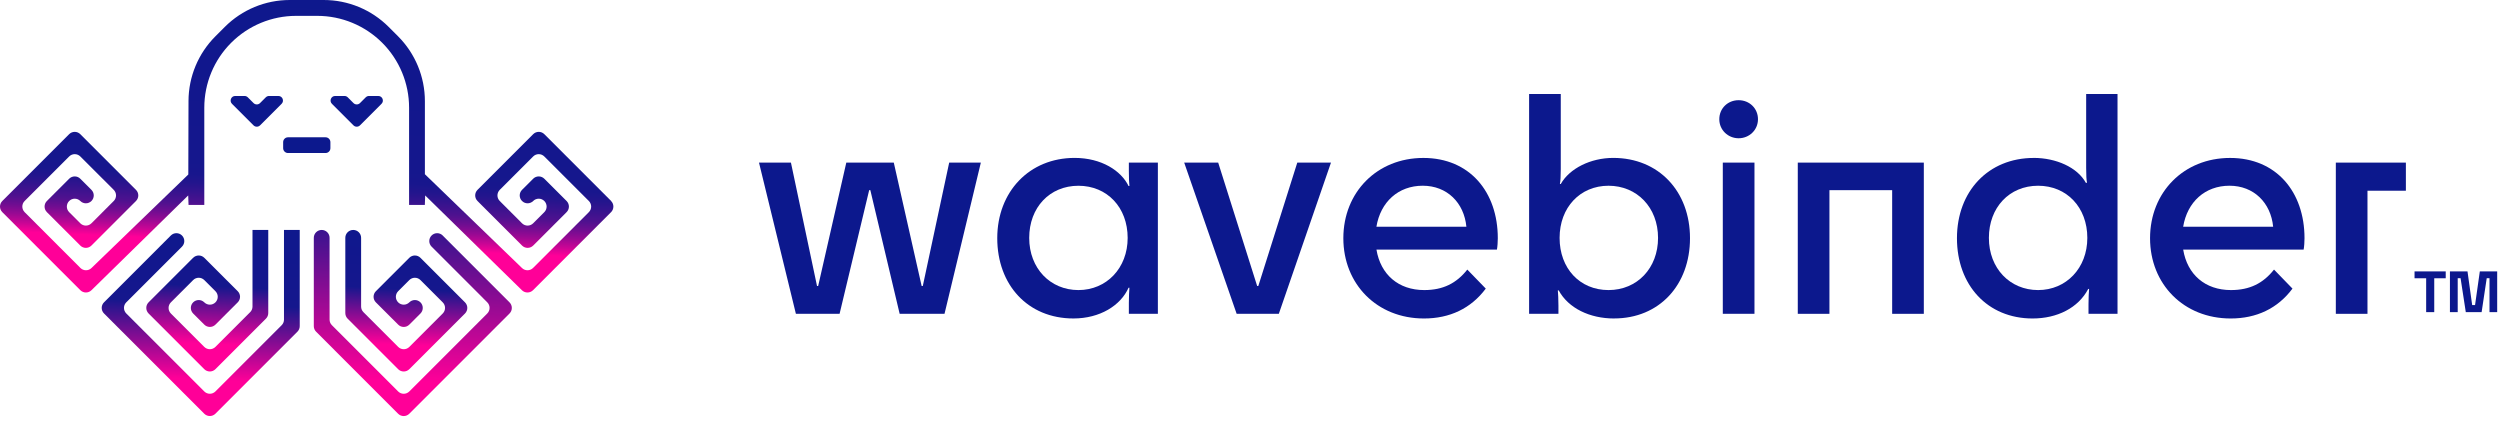
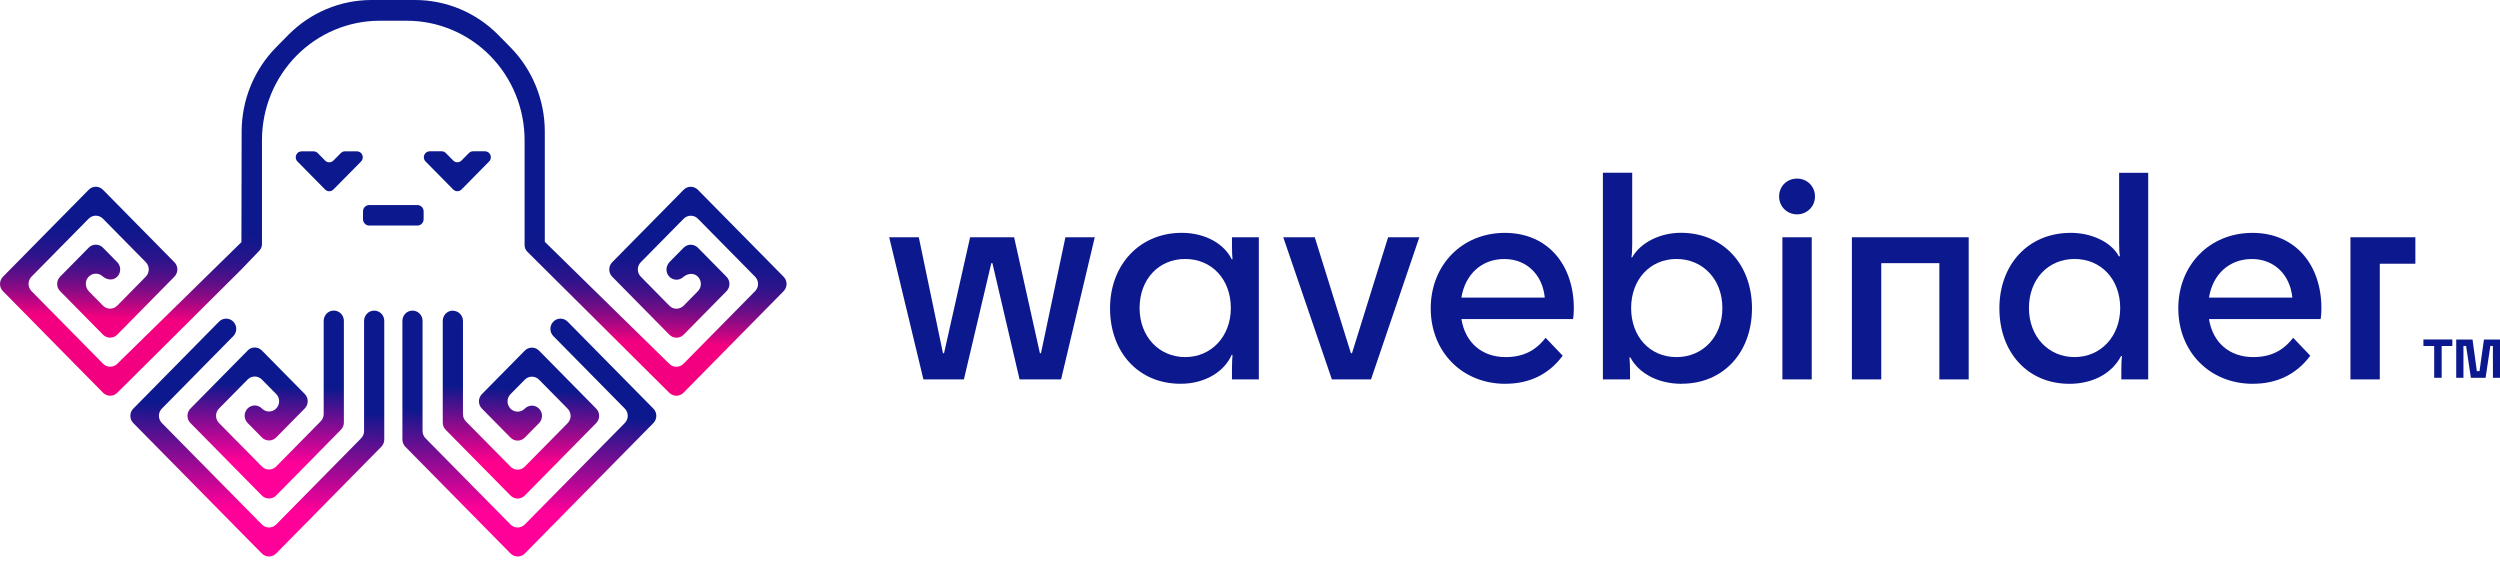
- <svg xmlns="http://www.w3.org/2000/svg" width="142" height="24" viewBox="0 0 142 24" fill="none">
-   <path d="M53.648 17.825H51.101L49.435 10.801H49.369L47.688 17.825H45.207L43.111 9.236H44.925L46.406 16.243H46.472L48.07 9.236H50.767L52.349 16.243H52.415L53.914 9.236H55.712L53.648 17.825Z" fill="#0C188D" />
-   <path d="M61.038 8.969C62.569 8.969 63.684 9.701 64.102 10.566H64.151C64.134 10.384 64.119 10.166 64.119 9.716V9.234H65.767V17.823H64.119V17.207C64.119 16.823 64.136 16.575 64.151 16.342H64.102C63.652 17.357 62.471 18.089 60.972 18.089C58.375 18.089 56.644 16.175 56.644 13.529C56.644 10.883 58.474 8.969 61.038 8.969ZM64.051 13.514C64.051 11.782 62.886 10.551 61.255 10.551C59.623 10.551 58.459 11.782 58.459 13.514C58.459 15.245 59.658 16.476 61.255 16.476C62.852 16.476 64.051 15.228 64.051 13.514Z" fill="#0C188D" />
-   <path d="M70.242 17.825L67.262 9.236H69.193L71.406 16.243H71.473L73.686 9.236H75.6L72.637 17.825H70.24H70.242Z" fill="#0C188D" />
-   <path d="M80.879 18.09C78.216 18.09 76.302 16.142 76.302 13.531C76.302 10.919 78.216 8.971 80.847 8.971C83.477 8.971 85.075 10.902 85.075 13.531C85.075 13.73 85.057 14.012 85.025 14.179H78.183C78.417 15.594 79.431 16.476 80.896 16.476C81.962 16.476 82.726 16.093 83.343 15.312L84.392 16.393C83.544 17.525 82.345 18.09 80.879 18.09ZM78.181 12.88H83.291C83.159 11.514 82.193 10.549 80.811 10.549C79.428 10.549 78.413 11.465 78.18 12.88H78.181Z" fill="#0C188D" />
-   <path d="M91.681 18.09C90.3 18.09 89.084 17.508 88.534 16.493H88.485C88.502 16.709 88.519 16.975 88.519 17.358V17.825H86.853V5.34H88.652V9.6C88.652 10.05 88.635 10.266 88.602 10.45H88.652C89.15 9.568 90.349 8.969 91.632 8.969C94.211 8.969 95.992 10.865 95.992 13.528C95.992 16.192 94.245 18.088 91.681 18.088V18.09ZM94.177 13.513C94.177 11.782 92.978 10.55 91.364 10.55C89.75 10.55 88.585 11.782 88.585 13.513C88.585 15.245 89.733 16.476 91.364 16.476C92.995 16.476 94.177 15.228 94.177 13.513Z" fill="#0C188D" />
-   <path d="M97.656 6.772C97.656 6.156 98.138 5.691 98.754 5.691C99.371 5.691 99.853 6.158 99.853 6.772C99.853 7.387 99.354 7.853 98.754 7.853C98.155 7.853 97.656 7.387 97.656 6.772ZM97.855 17.825V9.236H99.654V17.825H97.855Z" fill="#0C188D" />
-   <path d="M109.273 9.236V17.825H107.475V10.801H103.912V17.825H102.114V9.236H109.271H109.273Z" fill="#0C188D" />
-   <path d="M115.514 8.969C116.779 8.969 117.995 9.502 118.477 10.384H118.543C118.509 10.2 118.494 10.001 118.494 9.534V5.34H120.275V17.825H118.627V17.275C118.627 16.892 118.644 16.626 118.661 16.41H118.612C118.046 17.491 116.848 18.09 115.45 18.09C112.887 18.09 111.155 16.194 111.155 13.53C111.155 10.867 112.936 8.971 115.516 8.971L115.514 8.969ZM118.56 13.513C118.56 11.782 117.396 10.55 115.765 10.55C114.133 10.55 112.969 11.782 112.969 13.513C112.969 15.245 114.167 16.476 115.765 16.476C117.362 16.476 118.56 15.228 118.56 13.513Z" fill="#0C188D" />
-   <path d="M126.7 18.09C124.037 18.09 122.123 16.142 122.123 13.531C122.123 10.919 124.037 8.971 126.668 8.971C129.299 8.971 130.896 10.902 130.896 13.531C130.896 13.73 130.879 14.012 130.846 14.179H124.005C124.238 15.594 125.253 16.476 126.717 16.476C127.783 16.476 128.548 16.093 129.164 15.312L130.213 16.393C129.365 17.525 128.166 18.09 126.7 18.09ZM124.005 12.88H129.115C128.982 11.514 128.016 10.549 126.634 10.549C125.251 10.549 124.236 11.465 124.003 12.88H124.005Z" fill="#0C188D" />
-   <path d="M136.654 9.236V10.833H134.473V17.825H132.675V9.236H136.652H136.654Z" fill="#0C188D" />
-   <path d="M137.806 15.807H137.146V15.414H138.917V15.807H138.265V17.73H137.806V15.807ZM140.057 17.73L139.761 15.801H139.598V17.73H139.156V15.414H140.154L140.419 17.326H140.583L140.854 15.414H141.84V17.73H141.404V15.801H141.246L140.956 17.73H140.055H140.057Z" fill="#0C188D" />
-   <path d="M21.488 5.451H20.959C20.89 5.451 20.824 5.479 20.775 5.527L20.447 5.855C20.345 5.957 20.18 5.957 20.078 5.855L19.751 5.527C19.702 5.478 19.636 5.451 19.567 5.451H19.037C18.805 5.451 18.689 5.731 18.853 5.896L20.078 7.121C20.179 7.222 20.345 7.222 20.446 7.121L21.671 5.896C21.835 5.731 21.719 5.451 21.487 5.451H21.488Z" fill="#0C188D" />
-   <path d="M14.771 7.121L15.996 5.896C16.16 5.731 16.044 5.451 15.812 5.451H15.282C15.213 5.451 15.147 5.479 15.098 5.527L14.77 5.855C14.669 5.957 14.504 5.957 14.402 5.855L14.074 5.527C14.025 5.478 13.959 5.451 13.89 5.451H13.36C13.129 5.451 13.013 5.731 13.176 5.896L14.401 7.121C14.503 7.222 14.668 7.222 14.77 7.121H14.771Z" fill="#0C188D" />
-   <path d="M18.491 7.798H16.359C16.207 7.798 16.083 7.921 16.083 8.074V8.416C16.083 8.569 16.207 8.692 16.359 8.692H18.491C18.643 8.692 18.767 8.569 18.767 8.416V8.074C18.767 7.921 18.643 7.798 18.491 7.798Z" fill="#0C188D" />
-   <path d="M34.714 11.417L30.918 7.621C30.743 7.446 30.46 7.446 30.285 7.621L27.122 10.784C26.947 10.96 26.947 11.242 27.122 11.417L29.652 13.948C29.827 14.123 30.11 14.123 30.285 13.948L32.183 12.05C32.358 11.875 32.358 11.592 32.183 11.417L30.917 10.152C30.742 9.977 30.459 9.977 30.284 10.152L29.651 10.784C29.476 10.96 29.476 11.242 29.651 11.417C29.827 11.592 30.109 11.592 30.284 11.417C30.459 11.242 30.742 11.242 30.917 11.417C31.092 11.592 31.092 11.875 30.917 12.05L30.284 12.683C30.109 12.858 29.827 12.858 29.651 12.683L28.386 11.417C28.211 11.242 28.211 10.96 28.386 10.784L30.284 8.887C30.459 8.712 30.741 8.712 30.916 8.887L33.447 11.417C33.622 11.592 33.622 11.875 33.447 12.05L30.278 15.22C30.105 15.392 29.826 15.395 29.651 15.225L24.134 9.896V5.747C24.134 4.363 23.585 3.037 22.607 2.059L22.076 1.528C21.097 0.549 19.771 0 18.387 0H16.458C15.075 0 13.748 0.549 12.77 1.528L12.234 2.064C11.259 3.038 10.71 4.359 10.707 5.738L10.696 9.911L5.195 15.225C5.02 15.394 4.741 15.392 4.568 15.22L1.399 12.05C1.224 11.875 1.224 11.592 1.399 11.417L3.929 8.887C4.104 8.712 4.387 8.712 4.562 8.887L6.46 10.784C6.635 10.96 6.635 11.242 6.46 11.417L5.194 12.683C5.019 12.858 4.736 12.858 4.561 12.683L3.928 12.05C3.753 11.875 3.753 11.592 3.928 11.417C4.104 11.242 4.386 11.242 4.561 11.417C4.736 11.592 5.019 11.592 5.194 11.417C5.369 11.242 5.369 10.96 5.194 10.784L4.561 10.152C4.386 9.977 4.104 9.977 3.928 10.152L2.663 11.417C2.488 11.592 2.488 11.875 2.663 12.05L4.561 13.948C4.736 14.123 5.018 14.123 5.193 13.948L7.724 11.417C7.899 11.242 7.899 10.96 7.724 10.784L4.561 7.621C4.385 7.446 4.103 7.446 3.928 7.621L0.131 11.417C-0.044 11.592 -0.044 11.875 0.131 12.05L4.564 16.483C4.737 16.656 5.018 16.658 5.193 16.486L10.69 11.101L10.709 11.639H11.604V6.117C11.604 4.734 12.153 3.407 13.131 2.429C14.109 1.451 15.436 0.901 16.819 0.901H18.021C19.404 0.901 20.73 1.451 21.709 2.429C22.687 3.407 23.236 4.734 23.236 6.117V11.639H24.131L24.15 11.101L29.646 16.486C29.822 16.658 30.102 16.656 30.276 16.483L34.709 12.05C34.884 11.875 34.884 11.592 34.709 11.417H34.714Z" fill="url(#paint0_linear_335_570)" />
-   <path d="M20.062 13.061C19.815 13.061 19.614 13.261 19.614 13.508V17.784C19.614 17.902 19.662 18.017 19.745 18.1L22.615 20.97C22.79 21.145 23.073 21.145 23.248 20.97L26.412 17.807C26.587 17.631 26.587 17.349 26.412 17.174L23.881 14.643C23.706 14.468 23.423 14.468 23.248 14.643L21.35 16.541C21.175 16.716 21.175 16.999 21.35 17.174L22.616 18.439C22.791 18.615 23.074 18.615 23.249 18.439L23.882 17.807C24.057 17.631 24.057 17.349 23.882 17.174C23.707 16.999 23.424 16.999 23.249 17.174C23.074 17.349 22.791 17.349 22.616 17.174C22.441 16.999 22.441 16.716 22.616 16.541L23.249 15.908C23.424 15.733 23.707 15.733 23.882 15.908L25.147 17.174C25.323 17.349 25.323 17.631 25.147 17.807L23.25 19.704C23.075 19.88 22.792 19.88 22.617 19.704L20.642 17.729C20.557 17.645 20.511 17.532 20.511 17.413V13.508C20.511 13.261 20.311 13.061 20.063 13.061H20.062Z" fill="url(#paint1_linear_335_570)" />
-   <path d="M25.147 13.377C24.972 13.201 24.689 13.201 24.514 13.377C24.339 13.552 24.339 13.834 24.514 14.009L27.677 17.173C27.852 17.348 27.852 17.631 27.677 17.806L23.248 22.235C23.073 22.41 22.79 22.41 22.615 22.235L18.851 18.47C18.766 18.386 18.72 18.273 18.72 18.154V13.508C18.72 13.261 18.52 13.061 18.272 13.061C18.025 13.061 17.824 13.261 17.824 13.508V18.525C17.824 18.644 17.871 18.758 17.955 18.841L22.614 23.501C22.79 23.676 23.072 23.676 23.247 23.501L28.941 17.807C29.116 17.631 29.116 17.349 28.941 17.174L25.145 13.377L25.147 13.377Z" fill="url(#paint2_linear_335_570)" />
-   <path d="M10.97 14.642L8.44 17.173C8.265 17.348 8.265 17.631 8.44 17.806L11.603 20.969C11.778 21.144 12.061 21.144 12.236 20.969L15.106 18.099C15.19 18.015 15.237 17.902 15.237 17.783V13.06H14.342V17.413C14.342 17.531 14.296 17.646 14.211 17.729L12.236 19.704C12.061 19.879 11.778 19.879 11.603 19.704L9.706 17.807C9.531 17.631 9.531 17.349 9.706 17.174L10.971 15.908C11.146 15.733 11.429 15.733 11.604 15.908L12.237 16.541C12.412 16.716 12.412 16.999 12.237 17.174C12.062 17.349 11.779 17.349 11.604 17.174C11.429 16.999 11.146 16.999 10.971 17.174C10.796 17.349 10.796 17.631 10.971 17.807L11.604 18.439C11.779 18.614 12.062 18.614 12.237 18.439L13.503 17.174C13.678 16.999 13.678 16.716 13.503 16.541L11.604 14.643C11.429 14.468 11.146 14.468 10.971 14.643L10.97 14.642Z" fill="url(#paint3_linear_335_570)" />
-   <path d="M16.131 18.154C16.131 18.272 16.084 18.386 16 18.47L12.236 22.234C12.06 22.409 11.778 22.409 11.603 22.234L7.173 17.805C6.998 17.63 6.998 17.347 7.173 17.172L10.337 14.009C10.512 13.834 10.512 13.551 10.337 13.376C10.162 13.201 9.879 13.201 9.704 13.376L5.908 17.172C5.733 17.347 5.733 17.63 5.908 17.805L11.602 23.499C11.777 23.674 12.059 23.674 12.235 23.499L16.894 18.84C16.978 18.756 17.025 18.642 17.025 18.524V13.06H16.13V18.154H16.131Z" fill="url(#paint4_linear_335_570)" />
+ <svg xmlns="http://www.w3.org/2000/svg" width="122" height="28" viewBox="0 0 122 28" fill="none">
+   <path d="M51.783 18.515H49.755L48.429 12.842H48.376L47.038 18.515H45.063L43.393 11.578H44.837L46.017 17.237H46.069L47.342 11.578H49.489L50.747 17.237H50.8L51.992 11.578H53.424L51.781 18.515H51.783Z" fill="#0C188D" />
+   <path d="M57.667 11.362C58.887 11.362 59.774 11.954 60.106 12.653H60.146C60.133 12.505 60.12 12.331 60.12 11.967V11.577H61.431V18.514H60.12V18.016C60.12 17.707 60.133 17.506 60.146 17.317H60.106C59.748 18.136 58.807 18.728 57.615 18.728C55.547 18.728 54.17 17.182 54.17 15.045C54.17 12.909 55.627 11.362 57.669 11.362H57.667ZM60.065 15.032C60.065 13.634 59.137 12.638 57.839 12.638C56.541 12.638 55.612 13.634 55.612 15.032C55.612 16.431 56.566 17.426 57.839 17.426C59.112 17.426 60.065 16.418 60.065 15.032Z" fill="#0C188D" />
+   <path d="M64.996 18.515L62.623 11.578H64.16L65.924 17.237H65.977L67.74 11.578H69.264L66.905 18.515H64.997H64.996Z" fill="#0C188D" />
+   <path d="M73.463 18.73C71.342 18.73 69.819 17.158 69.819 15.047C69.819 12.936 71.344 11.364 73.437 11.364C75.531 11.364 76.803 12.923 76.803 15.047C76.803 15.208 76.791 15.437 76.763 15.57H71.317C71.502 16.714 72.31 17.426 73.477 17.426C74.325 17.426 74.934 17.117 75.425 16.484L76.26 17.358C75.584 18.271 74.63 18.728 73.465 18.728L73.463 18.73ZM71.317 14.522H75.385C75.279 13.419 74.51 12.64 73.41 12.64C72.31 12.64 71.501 13.38 71.317 14.522Z" fill="#0C188D" />
+   <path d="M82.065 18.73C80.965 18.73 79.997 18.26 79.559 17.439H79.519C79.532 17.613 79.546 17.829 79.546 18.138V18.514H78.221V8.43H79.652V11.871C79.652 12.233 79.639 12.409 79.612 12.557H79.652C80.05 11.845 81.003 11.36 82.025 11.36C84.078 11.36 85.497 12.892 85.497 15.043C85.497 17.195 84.105 18.726 82.065 18.726V18.73ZM84.052 15.032C84.052 13.634 83.099 12.638 81.813 12.638C80.528 12.638 79.599 13.634 79.599 15.032C79.599 16.431 80.513 17.426 81.813 17.426C83.113 17.426 84.052 16.418 84.052 15.032Z" fill="#0C188D" />
+   <path d="M86.82 9.588C86.82 9.09 87.205 8.715 87.696 8.715C88.186 8.715 88.571 9.09 88.571 9.588C88.571 10.086 88.173 10.461 87.696 10.461C87.218 10.461 86.82 10.086 86.82 9.588ZM86.981 18.516V11.579H88.412V18.516H86.981Z" fill="#0C188D" />
+   <path d="M96.072 11.578V18.515H94.64V12.842H91.805V18.515H90.373V11.578H96.072Z" fill="#0C188D" />
+   <path d="M101.041 11.362C102.047 11.362 103.015 11.793 103.4 12.505H103.453C103.426 12.357 103.413 12.196 103.413 11.819V8.432H104.832V18.515H103.521V18.072C103.521 17.763 103.533 17.548 103.548 17.372H103.508C103.057 18.245 102.104 18.73 100.989 18.73C98.949 18.73 97.57 17.198 97.57 15.047C97.57 12.896 98.989 11.364 101.042 11.364L101.041 11.362ZM103.466 15.032C103.466 13.634 102.538 12.638 101.239 12.638C99.941 12.638 99.013 13.634 99.013 15.032C99.013 16.431 99.966 17.426 101.239 17.426C102.512 17.426 103.466 16.418 103.466 15.032Z" fill="#0C188D" />
+   <path d="M109.944 18.73C107.823 18.73 106.301 17.158 106.301 15.047C106.301 12.936 107.825 11.364 109.919 11.364C112.012 11.364 113.285 12.923 113.285 15.047C113.285 15.208 113.272 15.437 113.245 15.57H107.798C107.984 16.714 108.792 17.426 109.959 17.426C110.807 17.426 111.416 17.117 111.906 16.484L112.742 17.358C112.065 18.271 111.111 18.728 109.946 18.728L109.944 18.73ZM107.798 14.522H111.866C111.76 13.419 110.991 12.64 109.891 12.64C108.792 12.64 107.982 13.38 107.798 14.522Z" fill="#0C188D" />
+   <path d="M117.87 11.578V12.87H116.134V18.515H114.702V11.578H117.87Z" fill="#0C188D" />
+   <path d="M118.788 16.884H118.263V16.566H119.674V16.884H119.154V18.438H118.788V16.884ZM120.58 18.438L120.345 16.88H120.216V18.438H119.864V16.568H120.659L120.87 18.112H121L121.217 16.568H122.001V18.438H121.654V16.88H121.529L121.297 18.438H120.58Z" fill="#0C188D" />
+   <path d="M23.668 7.383H23.085C23.008 7.383 22.935 7.414 22.883 7.468L22.521 7.834C22.41 7.947 22.228 7.947 22.117 7.834L21.756 7.468C21.703 7.414 21.63 7.383 21.553 7.383H20.97C20.714 7.383 20.587 7.696 20.767 7.879L22.117 9.248C22.228 9.36 22.41 9.36 22.521 9.248L23.871 7.879C24.051 7.696 23.924 7.383 23.668 7.383Z" fill="#0C188D" />
+   <path d="M16.27 9.249L17.62 7.881C17.8 7.697 17.673 7.385 17.418 7.385H16.834C16.757 7.385 16.684 7.416 16.631 7.47L16.27 7.836C16.159 7.949 15.977 7.949 15.866 7.836L15.505 7.47C15.452 7.416 15.377 7.385 15.302 7.385H14.719C14.463 7.385 14.336 7.697 14.516 7.881L15.866 9.249C15.977 9.362 16.159 9.362 16.27 9.249Z" fill="#0C188D" />
+   <path d="M20.368 10.006H18.019C17.851 10.006 17.715 10.144 17.715 10.315V10.698C17.715 10.868 17.851 11.007 18.019 11.007H20.368C20.536 11.007 20.673 10.868 20.673 10.698V10.315C20.673 10.144 20.536 10.006 20.368 10.006Z" fill="#0C188D" />
+   <path d="M38.241 13.506L34.057 9.262C33.864 9.066 33.552 9.066 33.361 9.262L29.876 12.797C29.683 12.994 29.683 13.31 29.876 13.504L32.664 16.333C32.858 16.529 33.169 16.529 33.361 16.333L35.453 14.211C35.646 14.015 35.646 13.698 35.453 13.504L34.057 12.089C33.864 11.893 33.552 11.893 33.361 12.089L32.681 12.779C32.496 12.966 32.467 13.269 32.635 13.471C32.817 13.689 33.135 13.708 33.339 13.524C33.532 13.351 33.819 13.303 34.019 13.467C34.249 13.658 34.264 14.002 34.057 14.211L33.361 14.918C33.168 15.114 32.856 15.114 32.664 14.918L31.271 13.502C31.078 13.306 31.078 12.99 31.271 12.796L33.363 10.674C33.556 10.478 33.868 10.478 34.059 10.674L36.847 13.502C37.041 13.698 37.041 14.015 36.847 14.209L33.355 17.752C33.166 17.944 32.858 17.948 32.664 17.757L26.586 11.8V6.423C26.586 4.876 25.981 3.395 24.903 2.301L24.318 1.707C23.24 0.614 21.779 0 20.255 0H18.129C16.604 0 15.144 0.614 14.066 1.707L13.475 2.307C12.401 3.396 11.796 4.873 11.792 6.414L11.781 11.817L5.721 17.755C5.528 17.944 5.22 17.942 5.03 17.75L1.538 14.207C1.345 14.011 1.345 13.695 1.538 13.501L4.326 10.672C4.52 10.476 4.831 10.476 5.023 10.672L7.115 12.794C7.308 12.99 7.308 13.306 7.115 13.501L5.721 14.916C5.528 15.112 5.216 15.112 5.025 14.916L4.345 14.226C4.16 14.039 4.131 13.735 4.299 13.534C4.481 13.316 4.799 13.297 5.003 13.48C5.196 13.654 5.482 13.702 5.683 13.537C5.913 13.347 5.927 13.003 5.721 12.794L5.025 12.087C4.831 11.891 4.52 11.891 4.328 12.087L2.933 13.502C2.74 13.698 2.74 14.015 2.933 14.209L5.025 16.331C5.218 16.527 5.53 16.527 5.721 16.331L8.51 13.502C8.703 13.306 8.703 12.99 8.51 12.796L5.025 9.261C4.831 9.064 4.52 9.064 4.328 9.261L0.145 13.504C-0.048 13.7 -0.048 14.017 0.145 14.211L5.028 19.165C5.22 19.359 5.528 19.361 5.721 19.169L11.777 13.151L12.658 12.232C12.738 12.146 12.784 12.034 12.784 11.917V6.841C12.784 5.294 13.389 3.813 14.467 2.719C15.545 1.626 17.006 1.012 18.53 1.012H19.854C21.378 1.012 22.839 1.626 23.917 2.719C24.994 3.813 25.6 5.294 25.6 6.841V11.961C25.6 12.084 25.647 12.198 25.733 12.283L26.606 13.151L32.662 19.169C32.856 19.361 33.164 19.359 33.355 19.165L38.239 14.211C38.432 14.015 38.432 13.698 38.239 13.504L38.241 13.506Z" fill="url(#paint0_linear_459_489)" />
+   <path d="M22.099 15.158C21.827 15.158 21.606 15.382 21.606 15.658V20.621C21.606 20.754 21.657 20.88 21.75 20.974L24.913 24.182C25.106 24.378 25.418 24.378 25.609 24.182L29.094 20.647C29.287 20.451 29.287 20.134 29.094 19.94L26.306 17.111C26.112 16.915 25.801 16.915 25.609 17.111L23.517 19.233C23.324 19.429 23.324 19.746 23.517 19.94L24.913 21.355C25.106 21.551 25.418 21.551 25.609 21.355L26.306 20.648C26.499 20.452 26.499 20.136 26.306 19.942C26.112 19.746 25.801 19.746 25.609 19.942C25.416 20.138 25.104 20.138 24.913 19.942C24.719 19.746 24.719 19.429 24.913 19.235L25.609 18.529C25.802 18.332 26.114 18.332 26.306 18.529L27.701 19.944C27.894 20.14 27.894 20.456 27.701 20.65L25.609 22.772C25.416 22.968 25.104 22.968 24.913 22.772L22.737 20.565C22.644 20.471 22.593 20.345 22.593 20.212V15.663C22.593 15.387 22.372 15.164 22.101 15.164L22.099 15.158Z" fill="url(#paint1_linear_459_489)" />
+   <path d="M27.7 15.696C27.507 15.5 27.195 15.5 27.004 15.696C26.811 15.892 26.811 16.209 27.004 16.403L30.489 19.938C30.682 20.134 30.682 20.451 30.489 20.645L25.609 25.595C25.416 25.791 25.104 25.791 24.912 25.595L20.765 21.388C20.672 21.294 20.621 21.168 20.621 21.035V15.658C20.621 15.382 20.401 15.158 20.129 15.158C19.857 15.158 19.637 15.382 19.637 15.658V21.45C19.637 21.583 19.688 21.709 19.781 21.803L24.914 27.01C25.107 27.206 25.419 27.206 25.611 27.01L31.884 20.647C32.077 20.451 32.077 20.134 31.884 19.94L27.7 15.696Z" fill="url(#paint2_linear_459_489)" />
+   <path d="M12.082 17.11L9.293 19.938C9.1 20.134 9.1 20.451 9.293 20.645L12.778 24.18C12.972 24.376 13.283 24.376 13.475 24.18L16.637 20.972C16.73 20.878 16.781 20.752 16.781 20.619V15.656C16.781 15.38 16.56 15.156 16.288 15.156C16.017 15.156 15.796 15.38 15.796 15.656V20.204C15.796 20.338 15.745 20.463 15.652 20.558L13.477 22.765C13.283 22.961 12.972 22.961 12.78 22.765L10.688 20.643C10.495 20.447 10.495 20.131 10.688 19.936L12.083 18.521C12.277 18.325 12.589 18.325 12.78 18.521L13.477 19.228C13.67 19.424 13.67 19.74 13.477 19.934C13.283 20.131 12.972 20.131 12.78 19.934C12.587 19.738 12.275 19.738 12.083 19.934C11.89 20.131 11.89 20.447 12.083 20.641L12.78 21.348C12.973 21.544 13.285 21.544 13.477 21.348L14.872 19.933C15.065 19.736 15.065 19.42 14.872 19.226L12.78 17.104C12.587 16.908 12.275 16.908 12.083 17.104L12.082 17.11Z" fill="url(#paint3_linear_459_489)" />
+   <path d="M17.767 21.035C17.767 21.168 17.716 21.294 17.623 21.388L13.477 25.595C13.283 25.791 12.972 25.791 12.78 25.595L7.9 20.645C7.707 20.449 7.707 20.132 7.9 19.938L11.385 16.403C11.578 16.207 11.578 15.89 11.385 15.696C11.192 15.5 10.88 15.5 10.688 15.696L6.505 19.94C6.312 20.136 6.312 20.452 6.505 20.647L12.778 27.01C12.972 27.206 13.283 27.206 13.475 27.01L18.608 21.803C18.701 21.709 18.752 21.583 18.752 21.45V15.658C18.752 15.382 18.532 15.158 18.26 15.158C17.988 15.158 17.767 15.382 17.767 15.658V21.035Z" fill="url(#paint4_linear_459_489)" />
  <defs>
-     <linearGradient id="paint0_linear_335_570" x1="18.087" y1="-2.955" x2="17.329" y2="13.888" gradientUnits="userSpaceOnUse">
+     <linearGradient id="paint0_linear_459_489" x1="19.96" y1="-3.422" x2="19.068" y2="16.124" gradientUnits="userSpaceOnUse">
      <stop stop-color="#0C188D" />
-       <stop offset="0.74" stop-color="#15178D" />
-       <stop offset="0.78" stop-color="#18168D" />
-       <stop offset="0.81" stop-color="#23158D" />
-       <stop offset="0.84" stop-color="#35138E" />
-       <stop offset="0.88" stop-color="#4F118F" />
-       <stop offset="0.91" stop-color="#700D91" />
-       <stop offset="0.94" stop-color="#990993" />
-       <stop offset="0.97" stop-color="#C90595" />
+       <stop offset="0.74" stop-color="#0C188D" />
+       <stop offset="0.78" stop-color="#0F178C" />
+       <stop offset="0.81" stop-color="#1A168C" />
+       <stop offset="0.85" stop-color="#2C148B" />
+       <stop offset="0.88" stop-color="#461189" />
+       <stop offset="0.91" stop-color="#670E87" />
+       <stop offset="0.94" stop-color="#900A84" />
+       <stop offset="0.97" stop-color="#C00582" />
+       <stop offset="1" stop-color="#F2007F" />
+     </linearGradient>
+     <linearGradient id="paint1_linear_459_489" x1="25.609" y1="13.778" x2="25.206" y2="22.603" gradientUnits="userSpaceOnUse">
+       <stop stop-color="#0C188D" />
+       <stop offset="0.59" stop-color="#0C188D" />
+       <stop offset="1" stop-color="#FF008C" />
+     </linearGradient>
+     <linearGradient id="paint2_linear_459_489" x1="26.032" y1="13.421" x2="25.506" y2="24.923" gradientUnits="userSpaceOnUse">
+       <stop stop-color="#0C188D" />
+       <stop offset="0.59" stop-color="#0C188D" />
      <stop offset="1" stop-color="#FF0098" />
    </linearGradient>
-     <linearGradient id="paint1_linear_335_570" x1="23.243" y1="11.855" x2="22.895" y2="19.589" gradientUnits="userSpaceOnUse">
+     <linearGradient id="paint3_linear_459_489" x1="13.276" y1="13.432" x2="12.861" y2="22.538" gradientUnits="userSpaceOnUse">
      <stop stop-color="#0C188D" />
-       <stop offset="0.59" stop-color="#15178D" />
+       <stop offset="0.59" stop-color="#0C188D" />
      <stop offset="1" stop-color="#FF0098" />
    </linearGradient>
-     <linearGradient id="paint2_linear_335_570" x1="23.634" y1="11.406" x2="23.173" y2="21.645" gradientUnits="userSpaceOnUse">
+     <linearGradient id="paint4_linear_459_489" x1="12.913" y1="12.827" x2="12.367" y2="24.788" gradientUnits="userSpaceOnUse">
      <stop stop-color="#0C188D" />
-       <stop offset="1" stop-color="#FF0098" />
-     </linearGradient>
-     <linearGradient id="paint3_linear_335_570" x1="12.048" y1="11.521" x2="11.688" y2="19.528" gradientUnits="userSpaceOnUse">
-       <stop stop-color="#0C188D" />
-       <stop offset="0.59" stop-color="#15178D" />
-       <stop offset="1" stop-color="#FF0098" />
-     </linearGradient>
-     <linearGradient id="paint4_linear_335_570" x1="11.718" y1="10.98" x2="11.242" y2="21.54" gradientUnits="userSpaceOnUse">
-       <stop stop-color="#0C188D" />
-       <stop offset="0.59" stop-color="#15178D" />
+       <stop offset="0.59" stop-color="#0C188D" />
      <stop offset="1" stop-color="#FF0098" />
    </linearGradient>
  </defs>
</svg>
